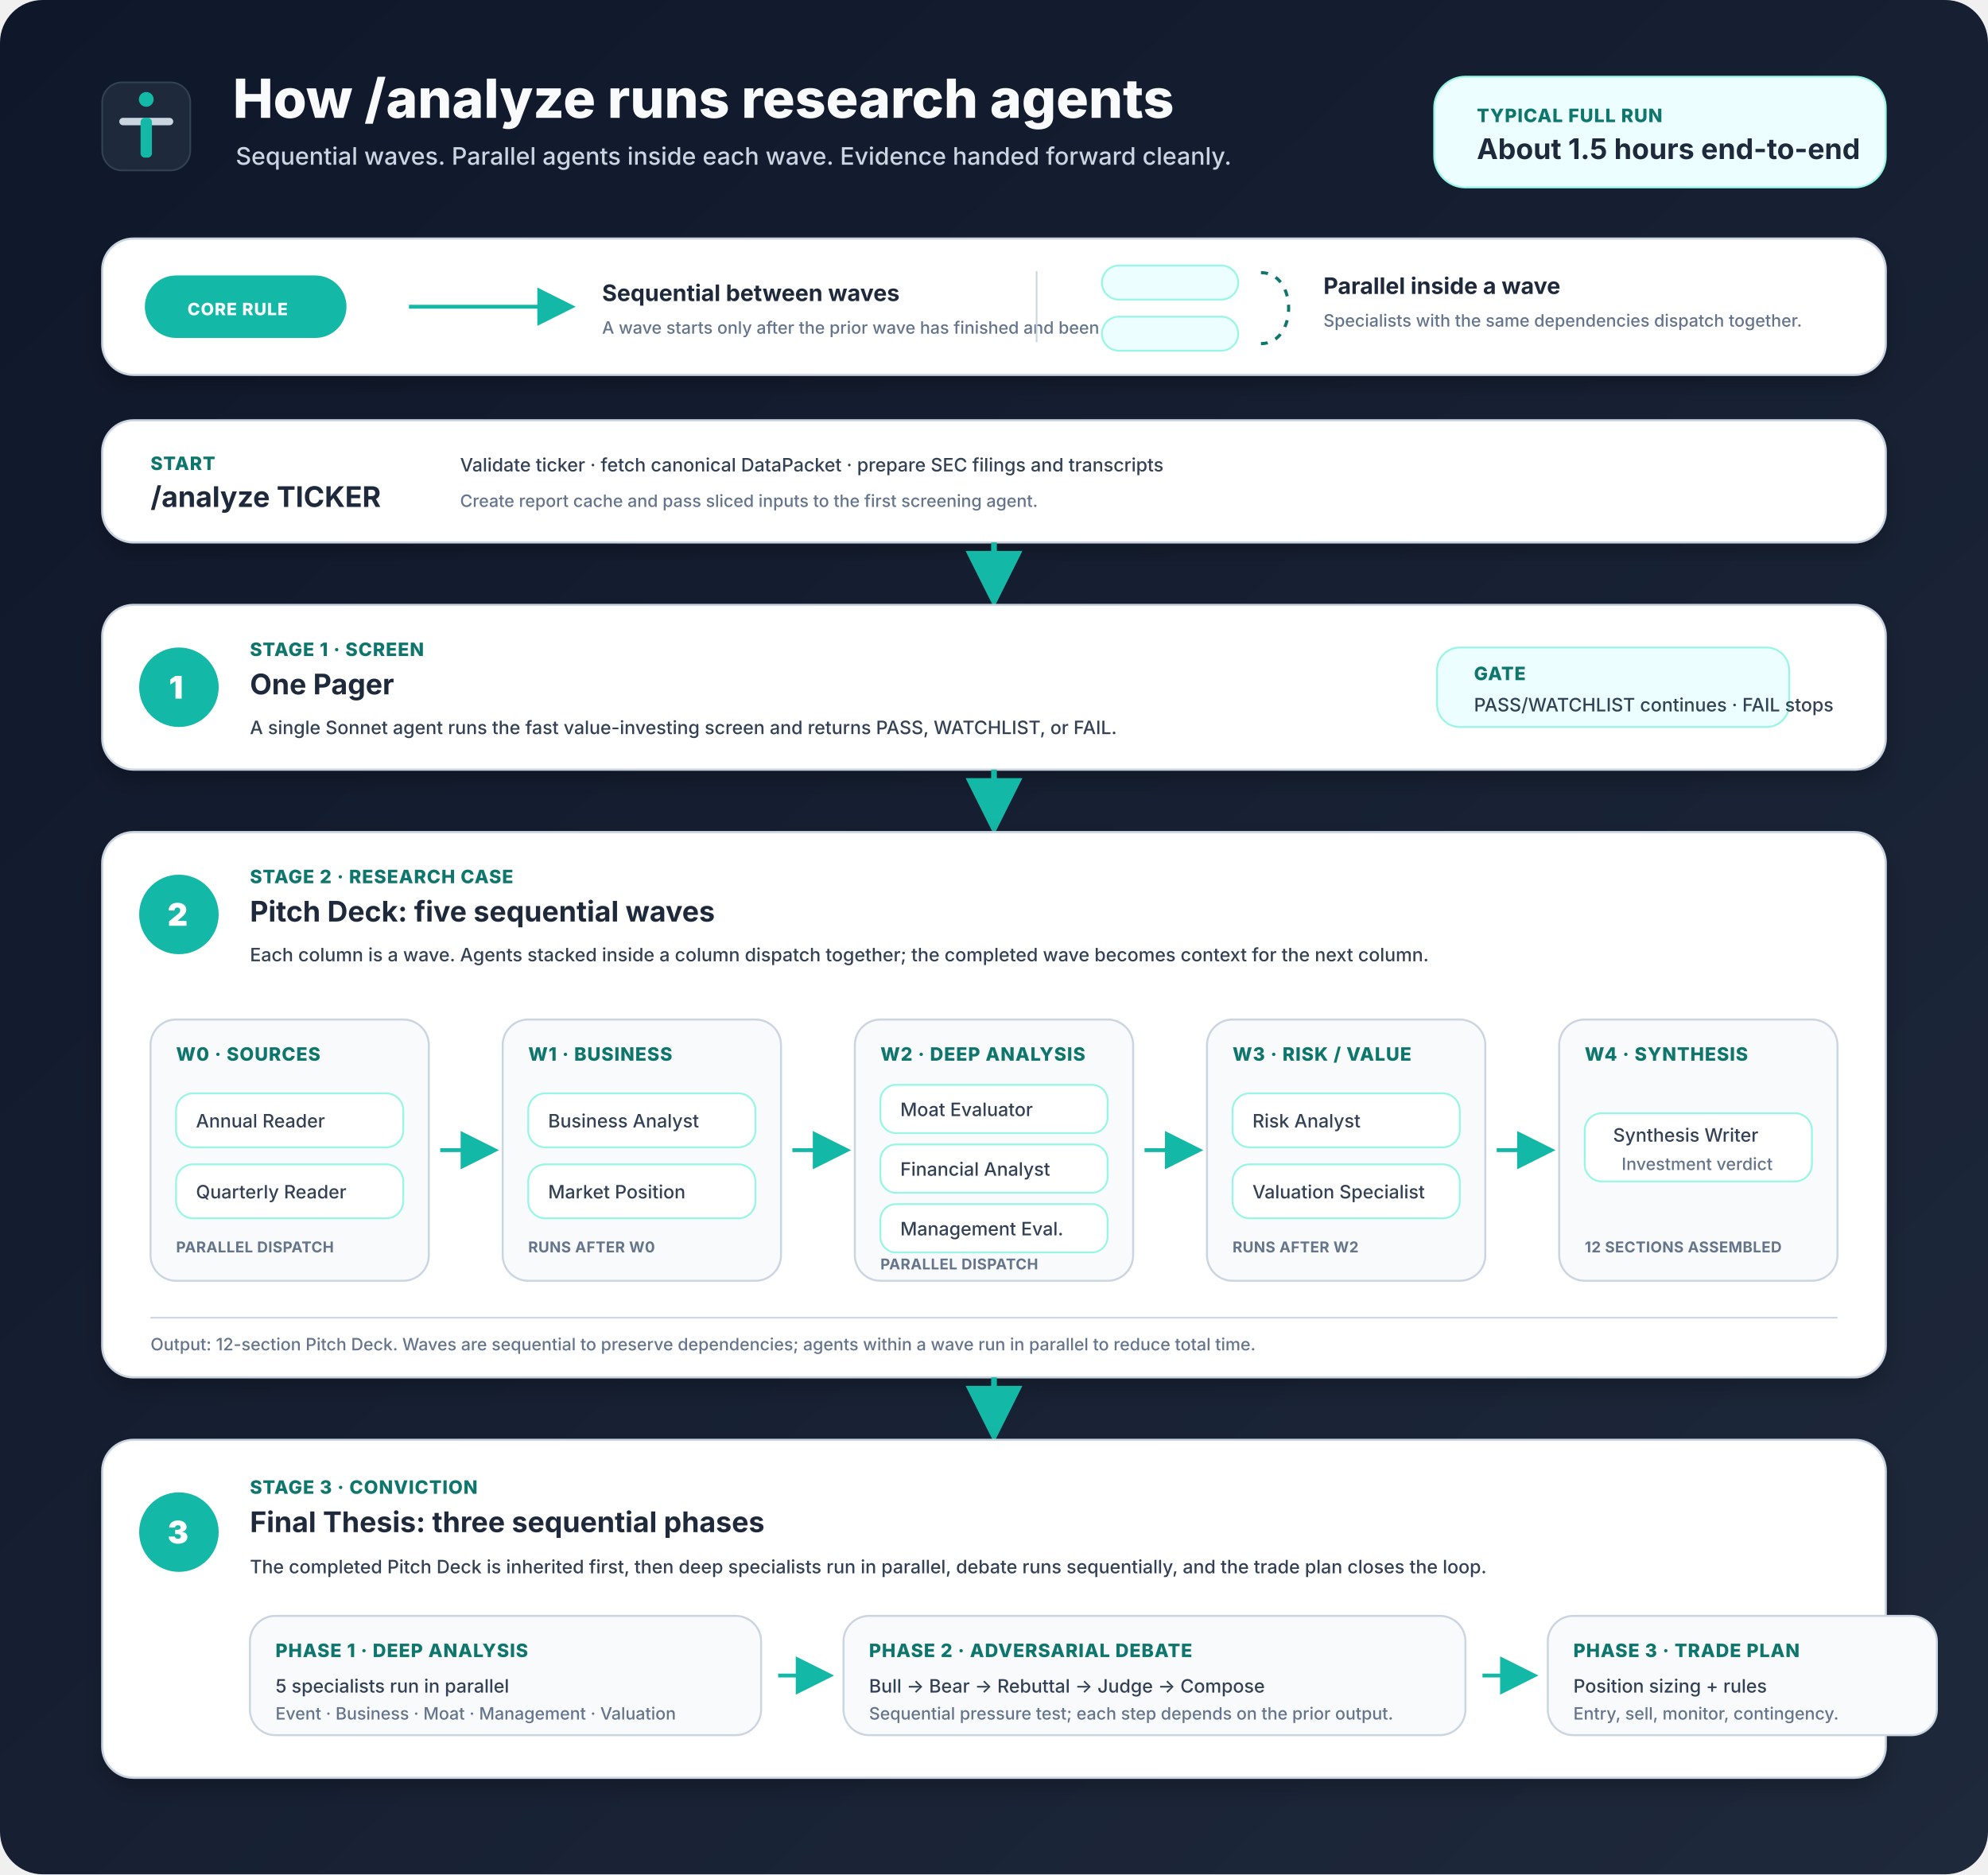
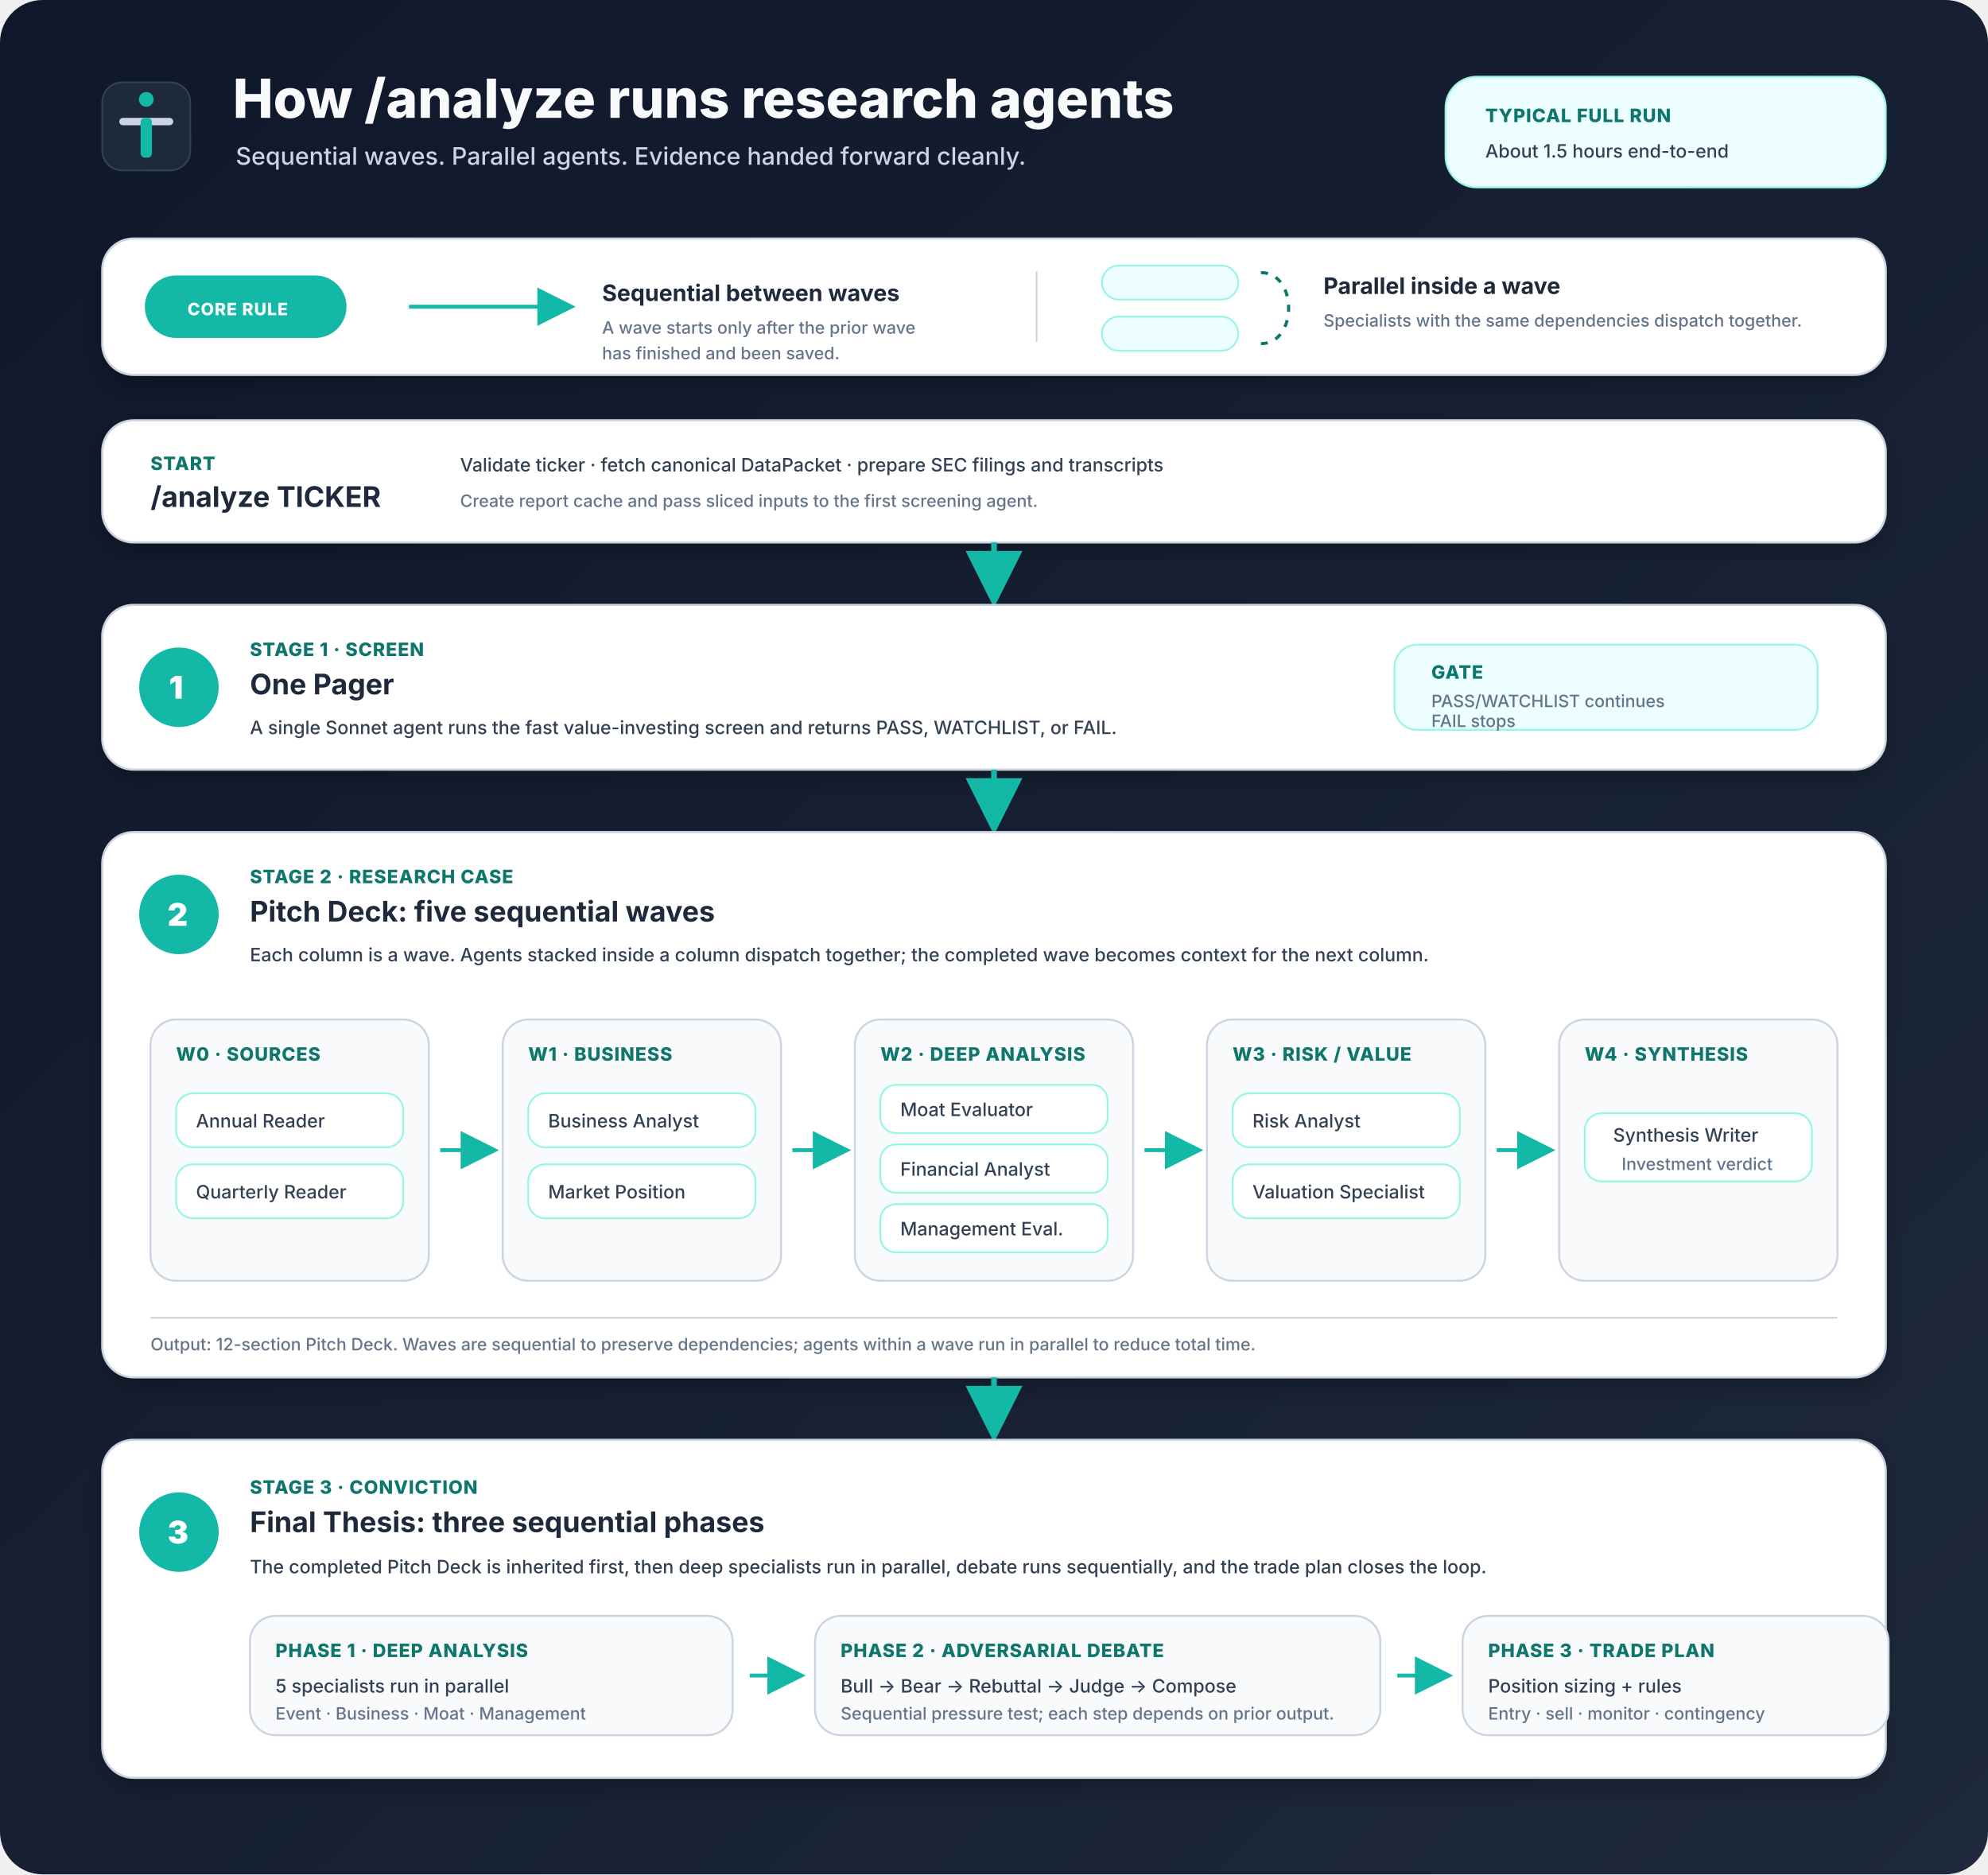
<svg xmlns="http://www.w3.org/2000/svg" viewBox="0 0 1400 1320" role="img" aria-labelledby="title desc">
  <defs>
    <linearGradient id="bg" x1="0" y1="0" x2="1" y2="1">
      <stop offset="0%" stop-color="#0f172a" />
      <stop offset="100%" stop-color="#1e293b" />
    </linearGradient>
    <filter id="shadow" x="-10%" y="-10%" width="120%" height="125%">
      <feDropShadow dx="0" dy="8" stdDeviation="8" flood-color="#020617" flood-opacity="0.22" />
    </filter>
    <marker id="arrow" markerWidth="10" markerHeight="10" refX="8" refY="5" orient="auto" markerUnits="strokeWidth">
      <path d="M 0 0 L 10 5 L 0 10 z" fill="#14b8a6" />
    </marker>
    <style>
      .bg { fill: url(#bg); }
      .card { fill: #ffffff; stroke: #cbd5e1; stroke-width: 1.5; filter: url(#shadow); }
      .panel { fill: #f8fafc; stroke: #cbd5e1; stroke-width: 1.4; }
      .agent { fill: #ffffff; stroke: #99f6e4; stroke-width: 1.3; }
      .accent { fill: #14b8a6; }
      .tealSoft { fill: #ecfeff; stroke: #99f6e4; stroke-width: 1.3; }
      .slateSoft { fill: #f1f5f9; stroke: #cbd5e1; stroke-width: 1.3; }
      .title { font: 800 38px Inter, ui-sans-serif, system-ui, -apple-system, Segoe UI, sans-serif; fill: #f8fafc; }
      .subtitle { font: 500 17px Inter, ui-sans-serif, system-ui, -apple-system, Segoe UI, sans-serif; fill: #cbd5e1; }
      .h { font: 750 20px Inter, ui-sans-serif, system-ui, -apple-system, Segoe UI, sans-serif; fill: #1e293b; }
      .h2 { font: 750 16px Inter, ui-sans-serif, system-ui, -apple-system, Segoe UI, sans-serif; fill: #1e293b; }
      .label { font: 800 13px Inter, ui-sans-serif, system-ui, -apple-system, Segoe UI, sans-serif; fill: #0f766e; letter-spacing: .04em; }
      .body { font: 500 13px Inter, ui-sans-serif, system-ui, -apple-system, Segoe UI, sans-serif; fill: #334155; }
      .small { font: 500 12px Inter, ui-sans-serif, system-ui, -apple-system, Segoe UI, sans-serif; fill: #64748b; }
      .tiny { font: 650 10.5px Inter, ui-sans-serif, system-ui, -apple-system, Segoe UI, sans-serif; fill: #64748b; letter-spacing: .02em; }
      .pillText { font: 800 12px Inter, ui-sans-serif, system-ui, -apple-system, Segoe UI, sans-serif; fill: #f8fafc; letter-spacing: .04em; }
      .num { font: 850 22px Inter, ui-sans-serif, system-ui, -apple-system, Segoe UI, sans-serif; fill: #ffffff; }
      .flow { stroke: #14b8a6; stroke-width: 4; fill: none; marker-end: url(#arrow); }
      .thinFlow { stroke: #14b8a6; stroke-width: 2.7; fill: none; marker-end: url(#arrow); }
      .parallel { stroke: #0f766e; stroke-width: 2.2; fill: none; stroke-dasharray: 5 6; }
      .divider { stroke: #cbd5e1; stroke-width: 1.2; }
    </style>
  </defs>
  <rect class="bg" width="1400" height="1320" rx="30" />
  <g transform="translate(72 58)">
    <g aria-label="Thesis logo">
      <rect x="0" y="0" width="62" height="62" rx="14" fill="#1e293b" stroke="#334155" stroke-width="1.2" />
      <circle cx="31" cy="12" r="5.2" class="accent" />
      <rect x="12" y="25" width="38" height="5.2" rx="2.6" fill="#cbd5e1" />
      <rect x="27" y="25" width="8" height="28" rx="3" class="accent" />
    </g>
    <text x="92" y="25" class="title">How /analyze runs research agents</text>
-     <text x="94" y="58" class="subtitle">Sequential waves. Parallel agents inside each wave. Evidence handed forward cleanly.</text>
+     <text x="94" y="58" class="subtitle">Sequential waves. Parallel agents. Evidence handed forward cleanly.</text>
  </g>
-   <g transform="translate(1010 54)">
-     <rect width="318" height="78" rx="22" class="tealSoft" />
-     <text x="30" y="32" class="label">TYPICAL FULL RUN</text>
-     <text x="30" y="58" class="h">About 1.5 hours end-to-end</text>
+   <g transform="translate(1018 54)">
+     <rect width="310" height="78" rx="22" class="tealSoft" />
+     <text x="28" y="32" class="label">TYPICAL FULL RUN</text>
+     <text x="28" y="57" class="body">About 1.5 hours end-to-end</text>
  </g>
  <g transform="translate(72 168)">
    <rect class="card" width="1256" height="96" rx="22" />
    <rect x="30" y="26" width="142" height="44" rx="22" class="accent" />
    <text x="60" y="54" class="pillText">CORE RULE</text>
    <g transform="translate(216 24)">
      <path class="thinFlow" d="M0 24 L112 24" />
      <text x="136" y="20" class="h2">Sequential between waves</text>
-       <text x="136" y="43" class="small">A wave starts only after the prior wave has finished and been saved.</text>
+       <text x="136" y="43" class="small">A wave starts only after the prior wave</text>
+       <text x="136" y="61" class="small">has finished and been saved.</text>
    </g>
    <line x1="658" y1="23" x2="658" y2="73" class="divider" />
    <g transform="translate(704 19)">
      <rect x="0" y="0" width="96" height="24" rx="12" class="tealSoft" />
      <rect x="0" y="36" width="96" height="24" rx="12" class="tealSoft" />
      <path class="parallel" d="M112 5 C138 5 138 55 112 55" />
      <text x="156" y="20" class="h2">Parallel inside a wave</text>
      <text x="156" y="43" class="small">Specialists with the same dependencies dispatch together.</text>
    </g>
  </g>
  <g transform="translate(72 296)">
    <rect class="card" width="1256" height="86" rx="22" />
    <text x="34" y="35" class="label">START</text>
    <text x="34" y="61" class="h">/analyze TICKER</text>
    <text x="252" y="36" class="body">Validate ticker · fetch canonical DataPacket · prepare SEC filings and transcripts</text>
    <text x="252" y="61" class="small">Create report cache and pass sliced inputs to the first screening agent.</text>
  </g>
  <path class="flow" d="M700 382 L700 420" />
  <g transform="translate(72 426)">
    <rect class="card" width="1256" height="116" rx="22" />
    <circle cx="54" cy="58" r="28" class="accent" />
    <text x="47" y="66" class="num">1</text>
    <text x="104" y="36" class="label">STAGE 1 · SCREEN</text>
    <text x="104" y="63" class="h">One Pager</text>
    <text x="104" y="91" class="body">A single Sonnet agent runs the fast value-investing screen and returns PASS, WATCHLIST, or FAIL.</text>
-     <rect x="940" y="30" width="248" height="56" rx="16" class="tealSoft" />
-     <text x="966" y="53" class="label">GATE</text>
-     <text x="966" y="75" class="body">PASS/WATCHLIST continues · FAIL stops</text>
+     <rect x="910" y="28" width="298" height="60" rx="16" class="tealSoft" />
+     <text x="936" y="52" class="label">GATE</text>
+     <text x="936" y="72" class="small">PASS/WATCHLIST continues</text>
+     <text x="936" y="86" class="small">FAIL stops</text>
  </g>
  <path class="flow" d="M700 542 L700 580" />
  <g transform="translate(72 586)">
    <rect class="card" width="1256" height="384" rx="22" />
    <circle cx="54" cy="58" r="28" class="accent" />
    <text x="46" y="66" class="num">2</text>
    <text x="104" y="36" class="label">STAGE 2 · RESEARCH CASE</text>
    <text x="104" y="63" class="h">Pitch Deck: five sequential waves</text>
    <text x="104" y="91" class="body">Each column is a wave. Agents stacked inside a column dispatch together; the completed wave becomes context for the next column.</text>
    <g transform="translate(34 132)">
      <g transform="translate(0 0)">
        <rect class="panel" width="196" height="184" rx="18" />
        <text x="18" y="29" class="label">W0 · SOURCES</text>
        <rect class="agent" x="18" y="52" width="160" height="38" rx="12" />
        <text x="32" y="76" class="body">Annual Reader</text>
        <rect class="agent" x="18" y="102" width="160" height="38" rx="12" />
        <text x="32" y="126" class="body">Quarterly Reader</text>
-         <text x="18" y="164" class="tiny">PARALLEL DISPATCH</text>
      </g>
      <path class="thinFlow" d="M204 92 L240 92" />
      <g transform="translate(248 0)">
        <rect class="panel" width="196" height="184" rx="18" />
        <text x="18" y="29" class="label">W1 · BUSINESS</text>
        <rect class="agent" x="18" y="52" width="160" height="38" rx="12" />
        <text x="32" y="76" class="body">Business Analyst</text>
        <rect class="agent" x="18" y="102" width="160" height="38" rx="12" />
        <text x="32" y="126" class="body">Market Position</text>
-         <text x="18" y="164" class="tiny">RUNS AFTER W0</text>
      </g>
      <path class="thinFlow" d="M452 92 L488 92" />
      <g transform="translate(496 0)">
        <rect class="panel" width="196" height="184" rx="18" />
        <text x="18" y="29" class="label">W2 · DEEP ANALYSIS</text>
        <rect class="agent" x="18" y="46" width="160" height="34" rx="11" />
        <text x="32" y="68" class="body">Moat Evaluator</text>
        <rect class="agent" x="18" y="88" width="160" height="34" rx="11" />
        <text x="32" y="110" class="body">Financial Analyst</text>
        <rect class="agent" x="18" y="130" width="160" height="34" rx="11" />
        <text x="32" y="152" class="body">Management Eval.</text>
-         <text x="18" y="176" class="tiny">PARALLEL DISPATCH</text>
      </g>
      <path class="thinFlow" d="M700 92 L736 92" />
      <g transform="translate(744 0)">
        <rect class="panel" width="196" height="184" rx="18" />
        <text x="18" y="29" class="label">W3 · RISK / VALUE</text>
        <rect class="agent" x="18" y="52" width="160" height="38" rx="12" />
        <text x="32" y="76" class="body">Risk Analyst</text>
        <rect class="agent" x="18" y="102" width="160" height="38" rx="12" />
        <text x="32" y="126" class="body">Valuation Specialist</text>
-         <text x="18" y="164" class="tiny">RUNS AFTER W2</text>
      </g>
      <path class="thinFlow" d="M948 92 L984 92" />
      <g transform="translate(992 0)">
        <rect class="panel" width="196" height="184" rx="18" />
        <text x="18" y="29" class="label">W4 · SYNTHESIS</text>
        <rect class="agent" x="18" y="66" width="160" height="48" rx="12" />
        <text x="38" y="86" class="body">Synthesis Writer</text>
        <text x="44" y="106" class="small">Investment verdict</text>
-         <text x="18" y="164" class="tiny">12 SECTIONS ASSEMBLED</text>
      </g>
    </g>
    <line x1="34" y1="342" x2="1222" y2="342" class="divider" />
    <text x="34" y="365" class="small">Output: 12-section Pitch Deck. Waves are sequential to preserve dependencies; agents within a wave run in parallel to reduce total time.</text>
  </g>
  <path class="flow" d="M700 970 L700 1008" />
  <g transform="translate(72 1014)">
    <rect class="card" width="1256" height="238" rx="22" />
    <circle cx="54" cy="65" r="28" class="accent" />
    <text x="46" y="73" class="num">3</text>
    <text x="104" y="38" class="label">STAGE 3 · CONVICTION</text>
    <text x="104" y="65" class="h">Final Thesis: three sequential phases</text>
    <text x="104" y="94" class="body">The completed Pitch Deck is inherited first, then deep specialists run in parallel, debate runs sequentially, and the trade plan closes the loop.</text>
    <g transform="translate(104 124)">
      <g transform="translate(0 0)">
-         <rect class="panel" width="360" height="84" rx="18" />
+         <rect class="panel" width="340" height="84" rx="18" />
        <text x="18" y="29" class="label">PHASE 1 · DEEP ANALYSIS</text>
        <text x="18" y="54" class="body">5 specialists run in parallel</text>
-         <text x="18" y="73" class="small">Event · Business · Moat · Management · Valuation</text>
+         <text x="18" y="73" class="small">Event · Business · Moat · Management</text>
      </g>
-       <path class="thinFlow" d="M372 42 L406 42" />
-       <g transform="translate(418 0)">
-         <rect class="panel" width="438" height="84" rx="18" />
+       <path class="thinFlow" d="M352 42 L386 42" />
+       <g transform="translate(398 0)">
+         <rect class="panel" width="398" height="84" rx="18" />
        <text x="18" y="29" class="label">PHASE 2 · ADVERSARIAL DEBATE</text>
        <text x="18" y="54" class="body">Bull → Bear → Rebuttal → Judge → Compose</text>
-         <text x="18" y="73" class="small">Sequential pressure test; each step depends on the prior output.</text>
+         <text x="18" y="73" class="small">Sequential pressure test; each step depends on prior output.</text>
      </g>
-       <path class="thinFlow" d="M868 42 L902 42" />
-       <g transform="translate(914 0)">
-         <rect class="panel" width="274" height="84" rx="18" />
+       <path class="thinFlow" d="M808 42 L842 42" />
+       <g transform="translate(854 0)">
+         <rect class="panel" width="300" height="84" rx="18" />
        <text x="18" y="29" class="label">PHASE 3 · TRADE PLAN</text>
        <text x="18" y="54" class="body">Position sizing + rules</text>
-         <text x="18" y="73" class="small">Entry, sell, monitor, contingency.</text>
+         <text x="18" y="73" class="small">Entry · sell · monitor · contingency</text>
      </g>
    </g>
  </g>
</svg>
